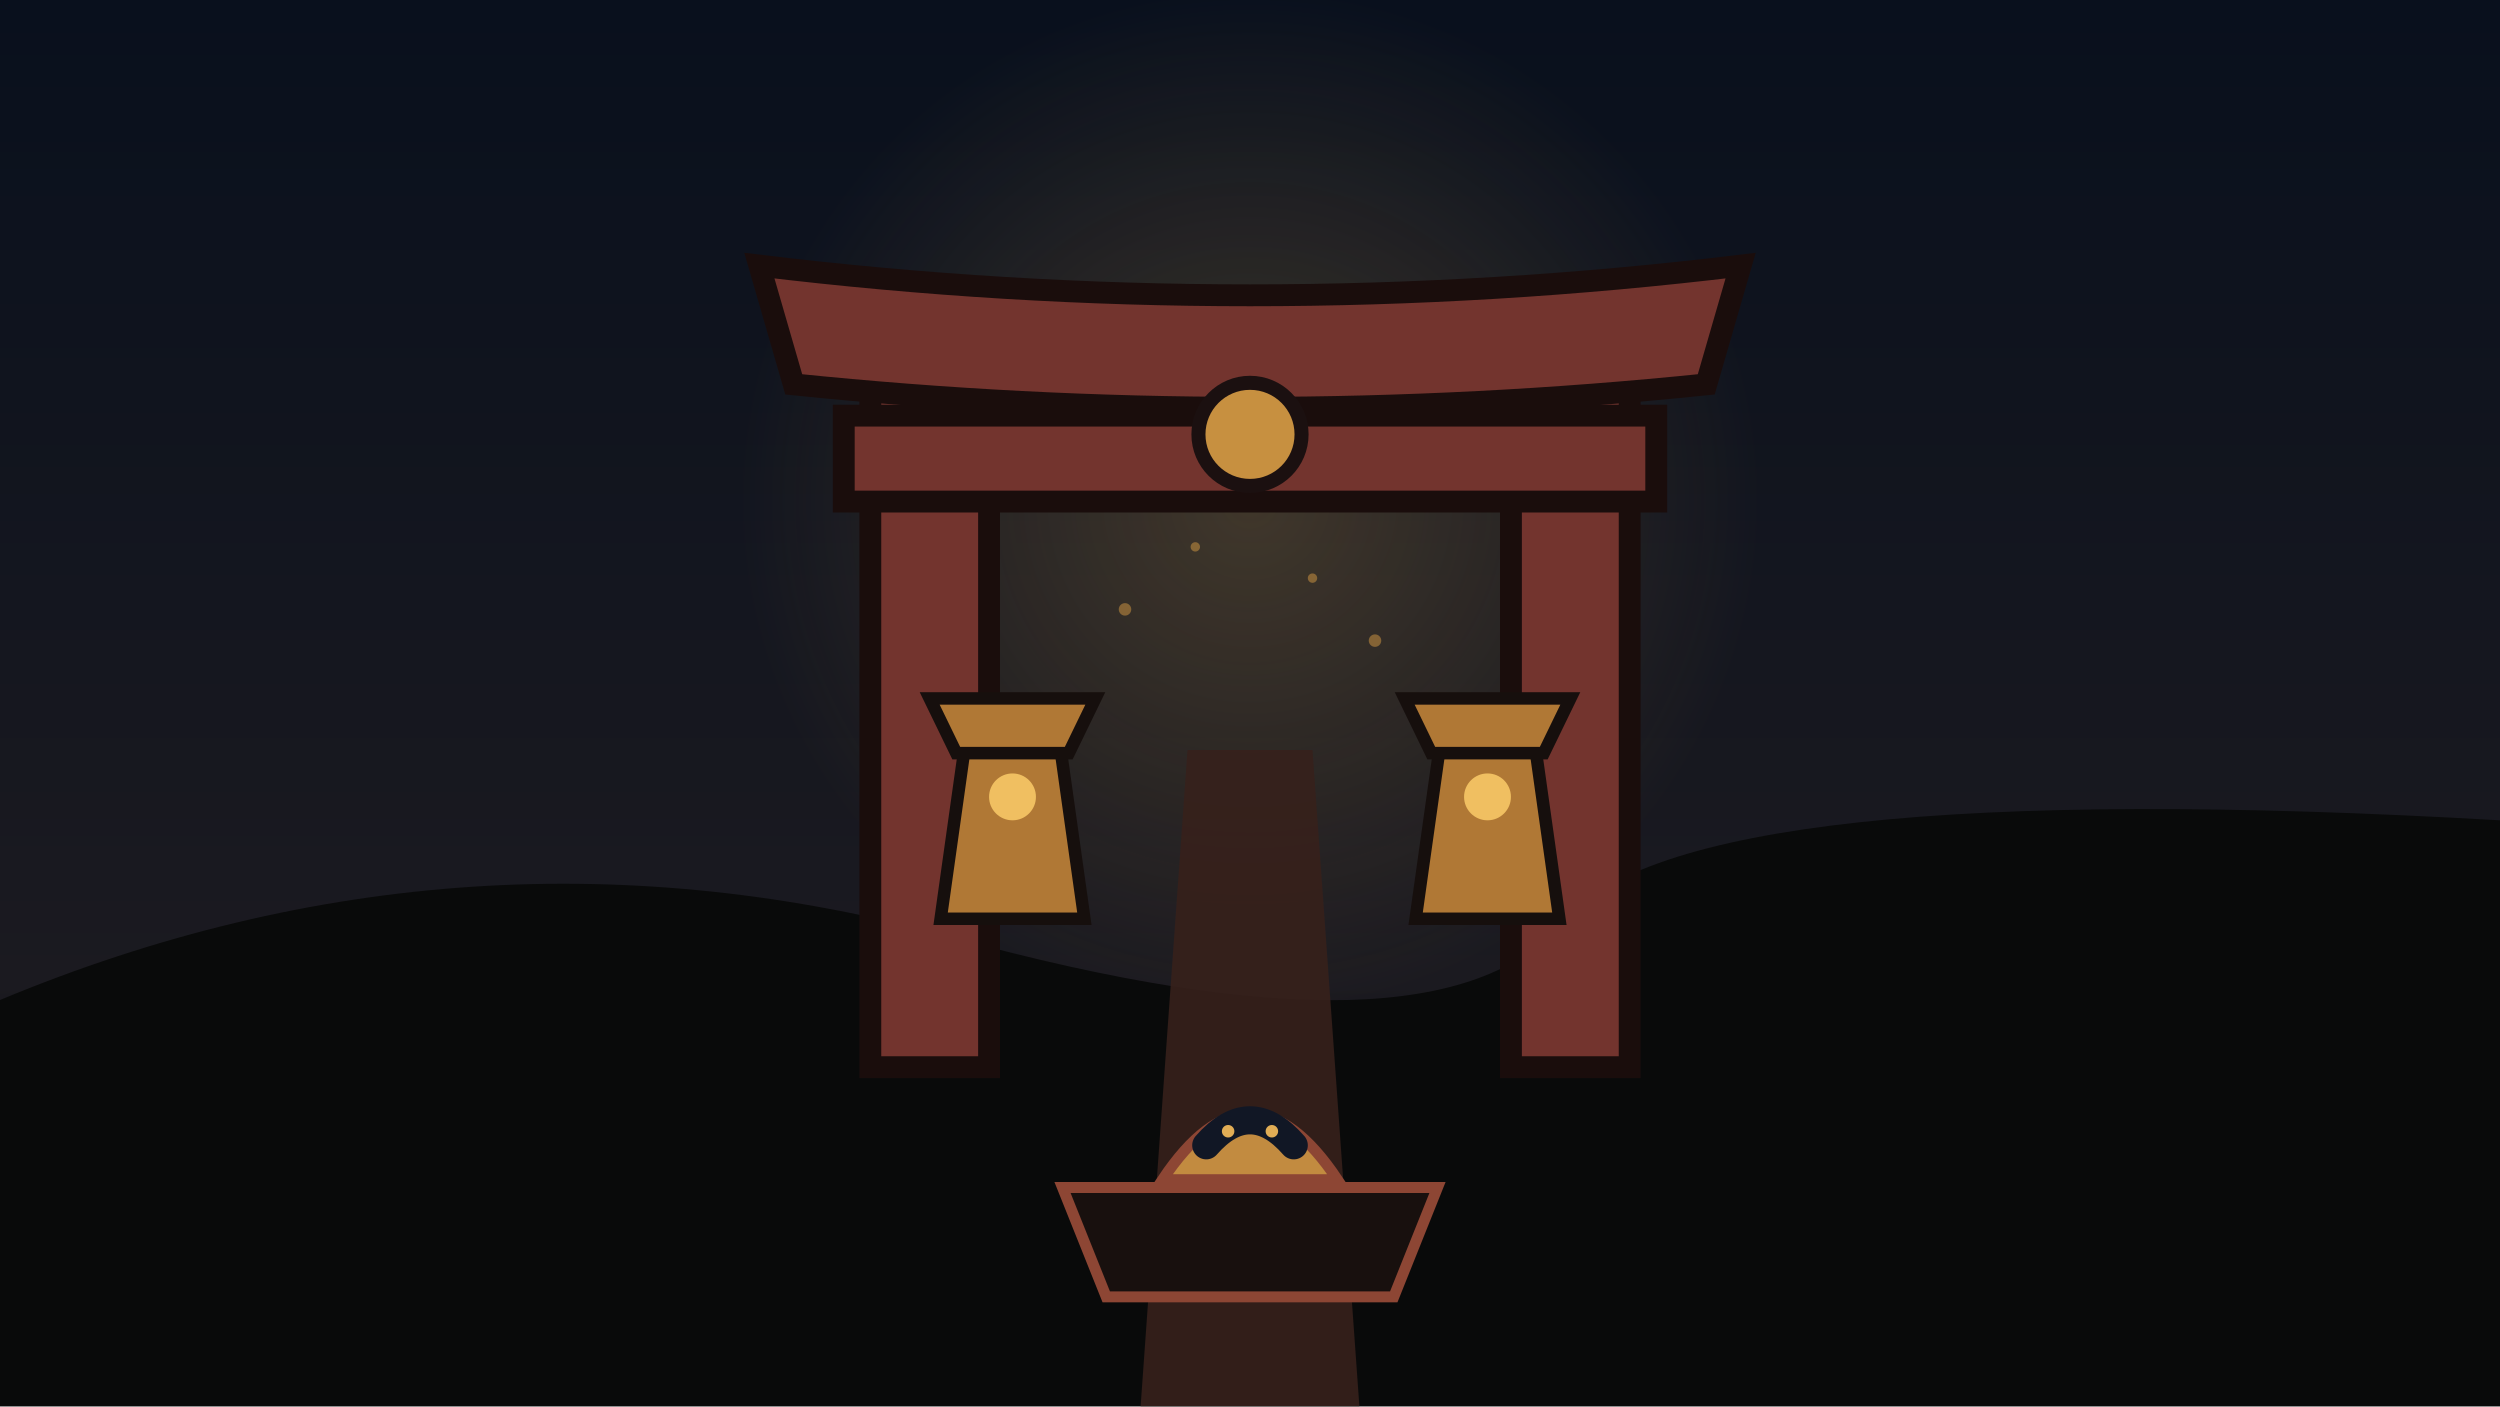
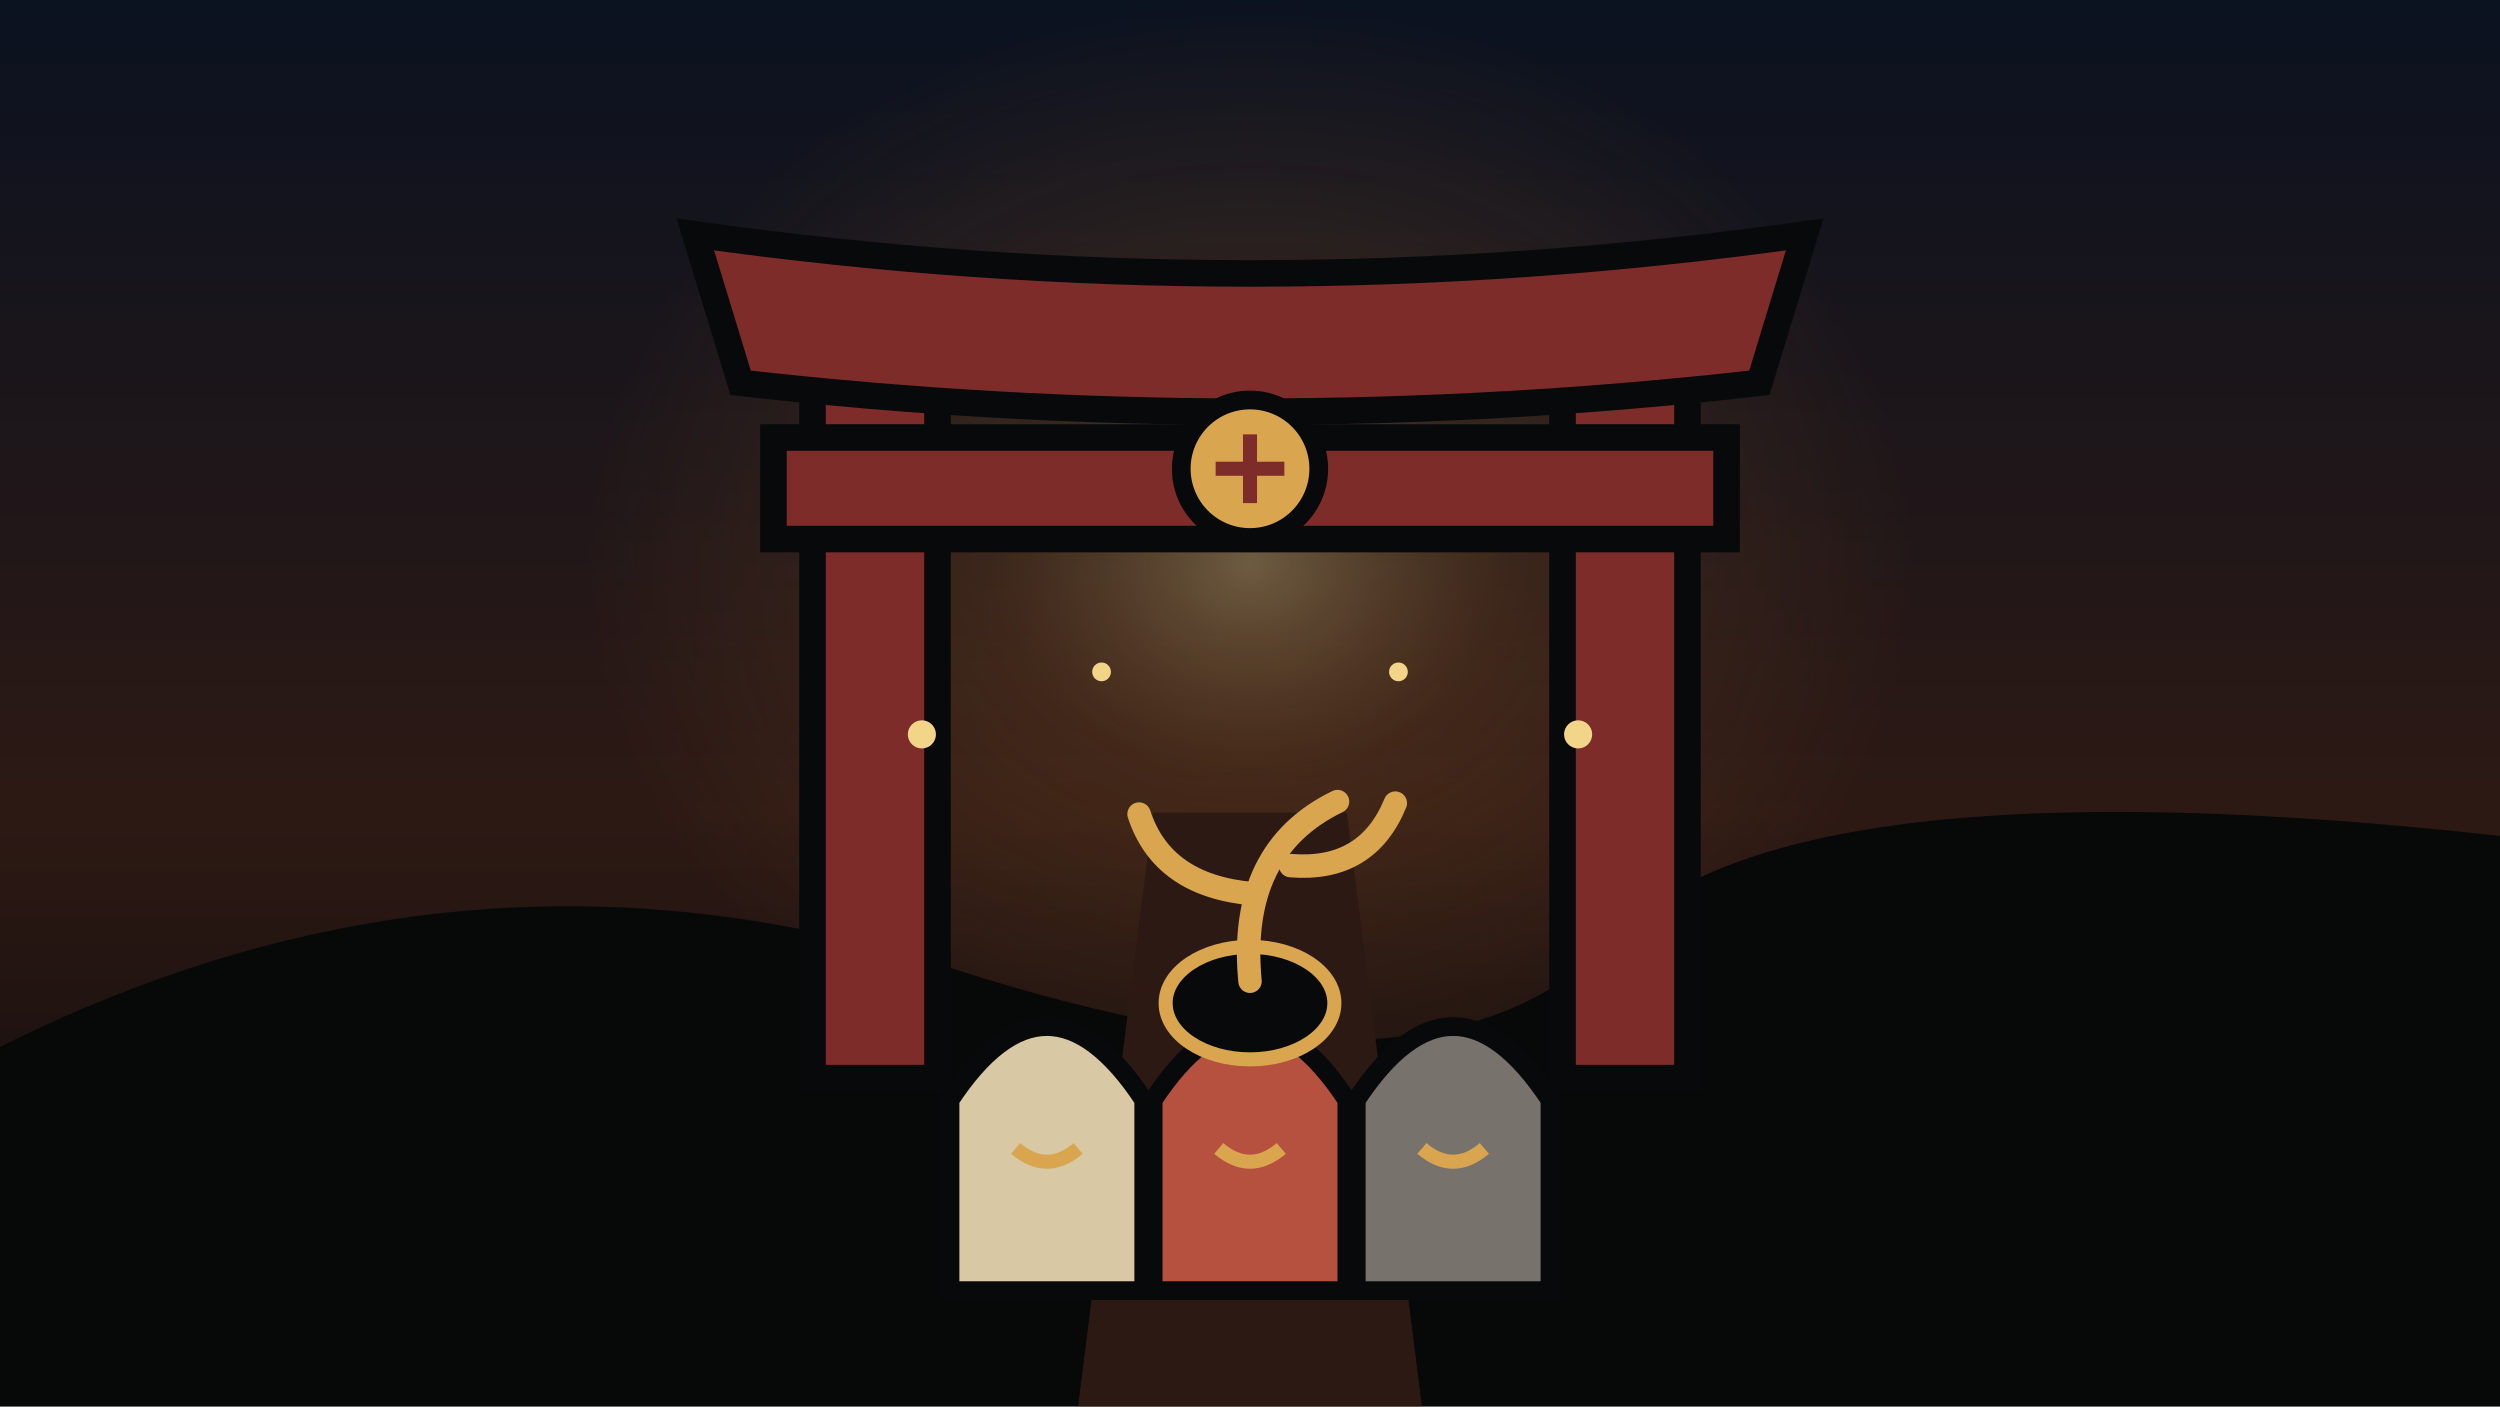
<svg xmlns="http://www.w3.org/2000/svg" width="1600" height="900" viewBox="0 0 1600 900" role="img" aria-labelledby="title desc">
  <defs>
-     <linearGradient id="mist" x1="0" y1="0" x2="0" y2="1">
-       <stop offset="0" stop-color="#09101d" />
-       <stop offset="0.7" stop-color="#1b1a20" />
-       <stop offset="1" stop-color="#080808" />
+     <linearGradient id="sky" x1="0" y1="0" x2="0" y2="1">
+       <stop offset="0" stop-color="#0b1220" />
+       <stop offset="0.58" stop-color="#2d1914" />
+       <stop offset="1" stop-color="#08090b" />
    </linearGradient>
-     <radialGradient id="glow">
-       <stop offset="0" stop-color="#e1ad55" stop-opacity="0.75" />
-       <stop offset="1" stop-color="#e1ad55" stop-opacity="0" />
+     <linearGradient id="dawn" x1="0" y1="0" x2="0" y2="1">
+       <stop offset="0" stop-color="#0b1220" />
+       <stop offset=".5" stop-color="#7e2c2a" />
+       <stop offset="1" stop-color="#d9a64f" />
+     </linearGradient>
+     <radialGradient id="amberGlow">
+       <stop offset="0" stop-color="#f3d58a" stop-opacity=".8" />
+       <stop offset=".38" stop-color="#b8732e" stop-opacity=".38" />
+       <stop offset="1" stop-color="#b8732e" stop-opacity="0" />
    </radialGradient>
+     <linearGradient id="wood" x1="0" y1="0" x2="1" y2="1">
+       <stop offset="0" stop-color="#573024" />
+       <stop offset=".5" stop-color="#7e2c2a" />
+       <stop offset="1" stop-color="#2d1914" />
+     </linearGradient>
+     <pattern id="grain" width="80" height="40" patternUnits="userSpaceOnUse">
+       <path d="M-10 20Q20 3 50 20T110 20" fill="none" stroke="#d9a64f" stroke-opacity=".08" stroke-width="4" />
+     </pattern>
  </defs>
-   <rect width="1600" height="900" fill="url(#mist)" />
-   <circle cx="800" cy="320" r="330" fill="url(#glow)" opacity="0.3" />
-   <path d="M0 640Q300 515 610 600T1000 590T1600 525V900H0Z" fill="#090a0a" />
-   <g fill="#73342e" stroke="#1a0d0c" stroke-width="14">
-     <path d="M557 190h76v493h-76Z" />
-     <path d="M967 190h76v493h-76Z" />
-     <path d="M486 170q314 38 628 0l-22 76q-292 30-584 0Z" />
-     <path d="M540 266h520v55H540Z" />
+   <rect width="1600" height="900" fill="#08090b" />
+   <rect width="1600" height="900" fill="url(#sky)" />
+   <ellipse cx="800" cy="360" rx="430" ry="360" fill="url(#amberGlow)" opacity=".45" />
+   <path d="M0 670Q300 520 610 620T1030 602T1600 535V900H0Z" fill="#070909" />
+   <g fill="#7e2c2a" stroke="#08090b" stroke-width="17">
+     <path d="M520 180h80v510h-80Z" />
+     <path d="M1000 180h80v510h-80Z" />
+     <path d="M445 150q355 50 710 0l-29 95q-326 37-652 0Z" />
+     <path d="M495 280h610v65H495Z" />
  </g>
-   <circle cx="800" cy="278" r="33" fill="#c79040" stroke="#1b1010" stroke-width="9" />
-   <path d="M730 900l30-420h80l30 420Z" fill="#36201b" opacity="0.9" />
-   <g fill="#b07835" stroke="#160f0d" stroke-width="8">
-     <path d="M620 460h56l18 128h-92Z" />
-     <path d="M924 460h56l18 128h-92Z" />
-     <path d="M595 447h106l-17 35h-72Z" />
-     <path d="M899 447h106l-17 35h-72Z" />
+   <circle cx="800" cy="300" r="44" fill="#d9a64f" stroke="#08090b" stroke-width="12" />
+   <path d="M800 278v44M778 300h44" stroke="#7e2c2a" stroke-width="9" />
+   <path d="M690 900L738 520H862L910 900Z" fill="#2d1914" />
+   <g stroke="#08090b" stroke-width="12">
+     <path d="M608 704q62-94 124 0v122H608Z" fill="#d8c8a3" />
+     <path d="M738 704q62-94 124 0v122H738Z" fill="#b6503f" />
+     <path d="M868 704q62-94 124 0v122H868Z" fill="#77736c" />
  </g>
-   <circle cx="648" cy="510" r="15" fill="#f0bf61" />
-   <circle cx="952" cy="510" r="15" fill="#f0bf61" />
-   <g fill="#18100e" stroke="#8d4634" stroke-width="7">
-     <path d="M680 760h240l-28 70H708Z" />
-     <path d="M744 755q56-84 112 0Z" fill="#c28b40" />
+   <g fill="none" stroke="#d9a64f" stroke-width="9">
+     <path d="M650 735q20 17 40 0" />
+     <path d="M780 735q20 17 40 0" />
+     <path d="M910 735q20 17 40 0" />
  </g>
-   <path d="M772 733q28-32 56 0" fill="none" stroke="#111725" stroke-width="18" stroke-linecap="round" />
-   <circle cx="786" cy="724" r="4" fill="#e1ad55" />
-   <circle cx="814" cy="724" r="4" fill="#e1ad55" />
-   <g fill="#c79040" opacity="0.55">
-     <circle cx="720" cy="390" r="4" />
-     <circle cx="880" cy="410" r="4" />
-     <circle cx="765" cy="350" r="3" />
-     <circle cx="840" cy="370" r="3" />
+   <ellipse cx="800" cy="642" rx="54" ry="36" fill="#08090b" stroke="#d9a64f" stroke-width="9" />
+   <path d="M800 628q-8-84 56-115M802 572q-58-5-73-51M826 554q49 4 67-40" fill="none" stroke="#d9a64f" stroke-width="15" stroke-linecap="round" />
+   <g fill="#f3d58a">
+     <circle cx="590" cy="470" r="9" />
+     <circle cx="1010" cy="470" r="9" />
+     <circle cx="705" cy="430" r="6" />
+     <circle cx="895" cy="430" r="6" />
  </g>
</svg>
